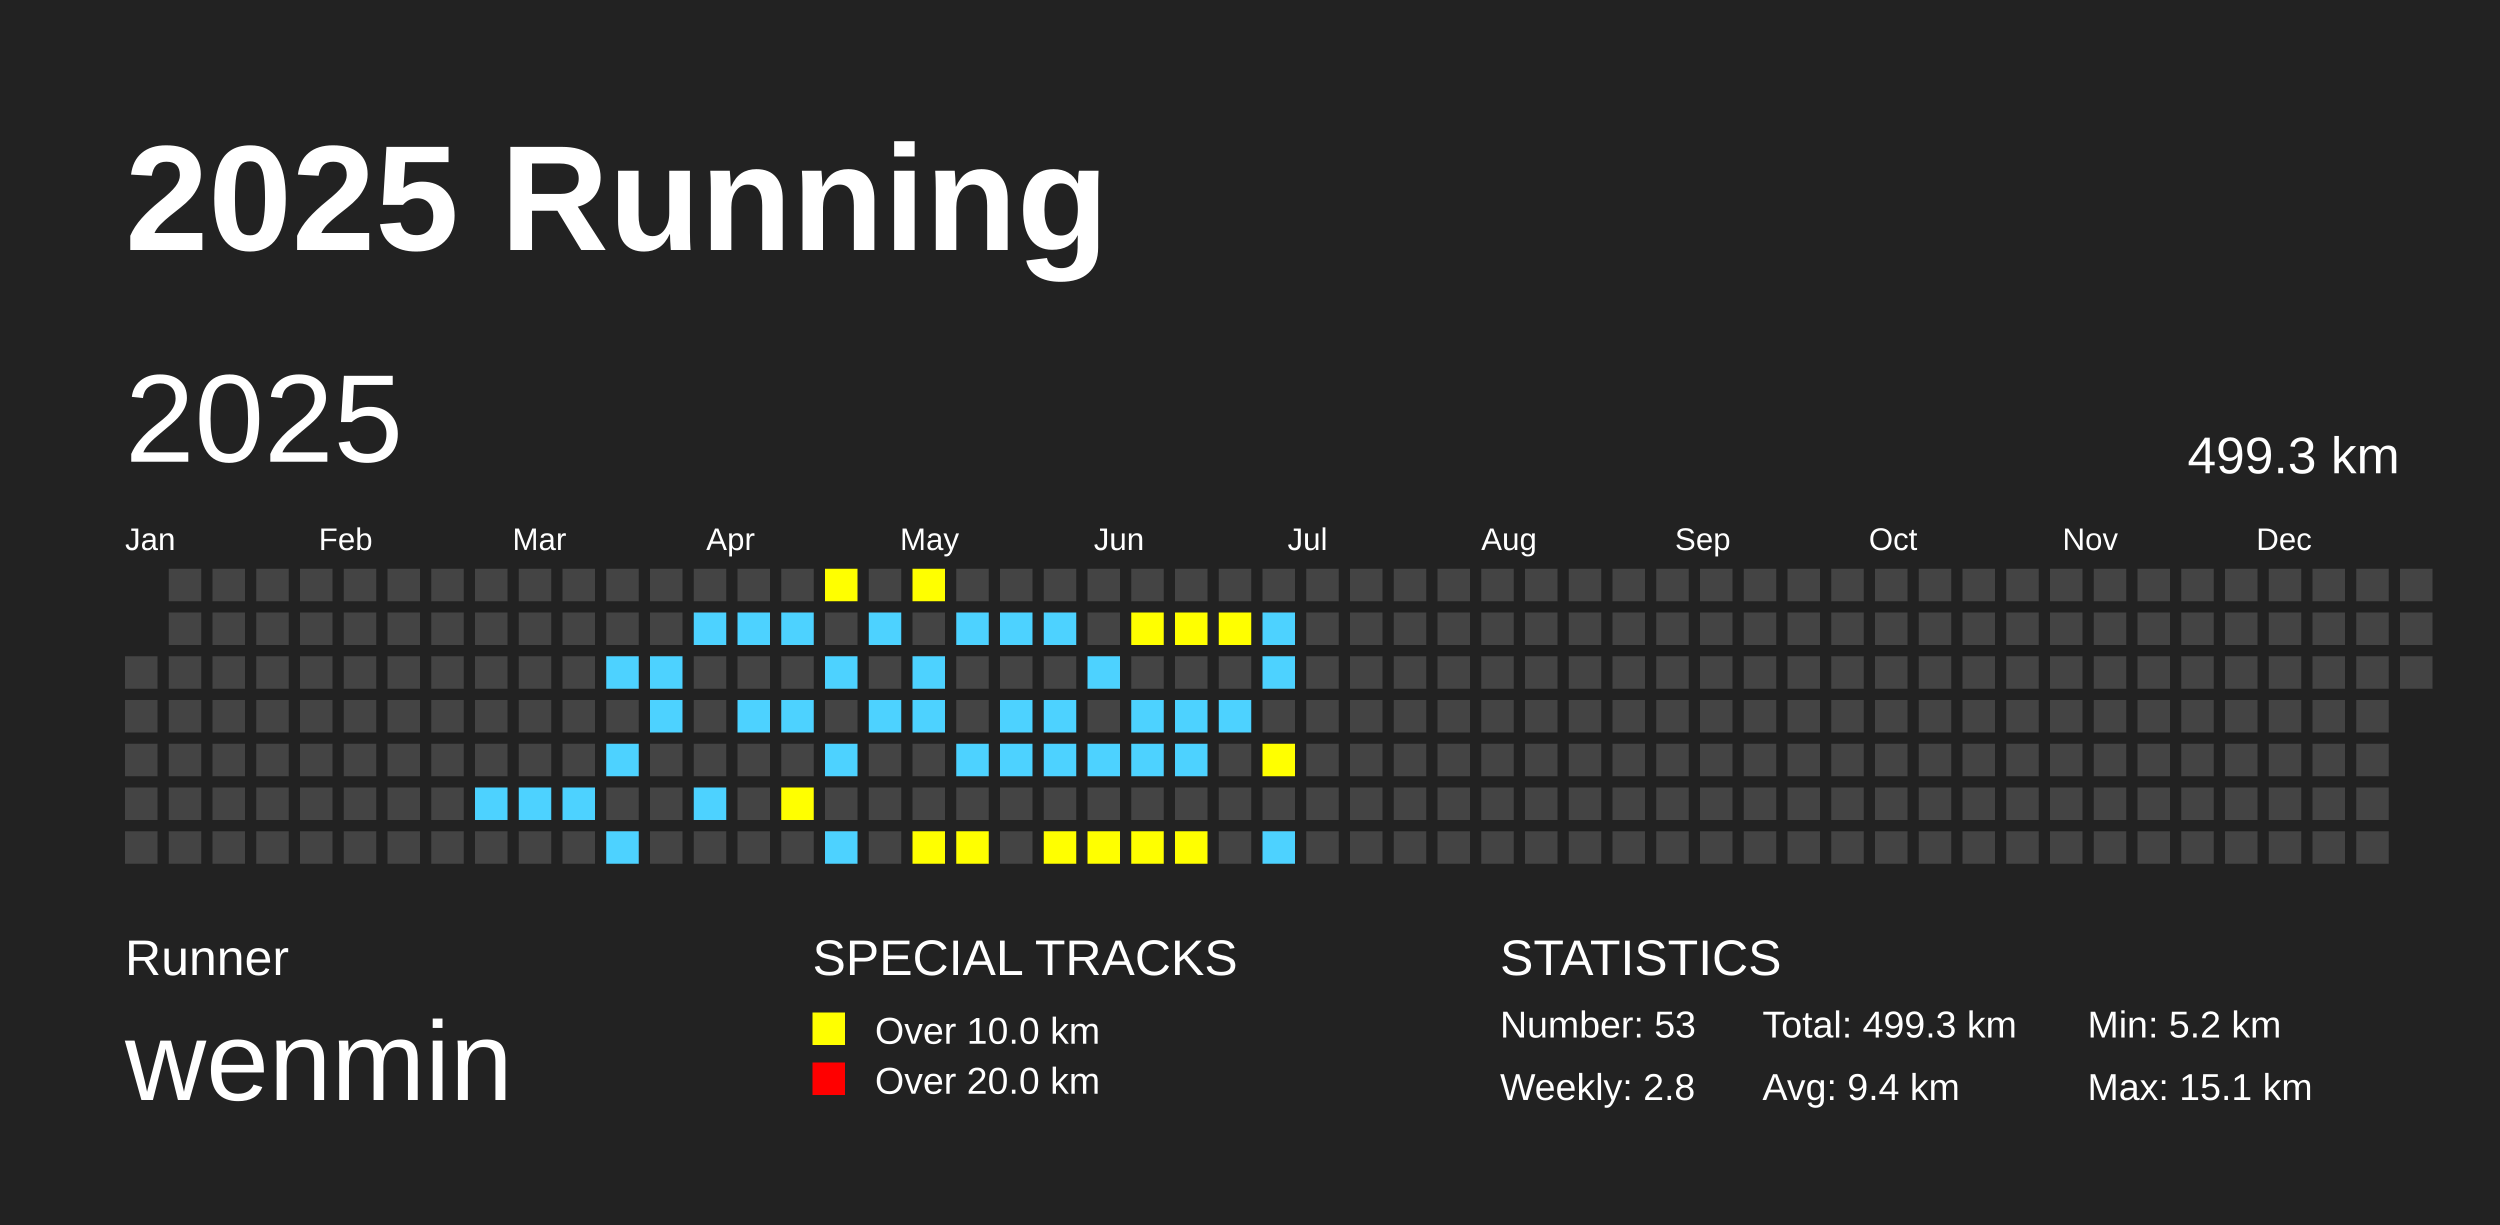
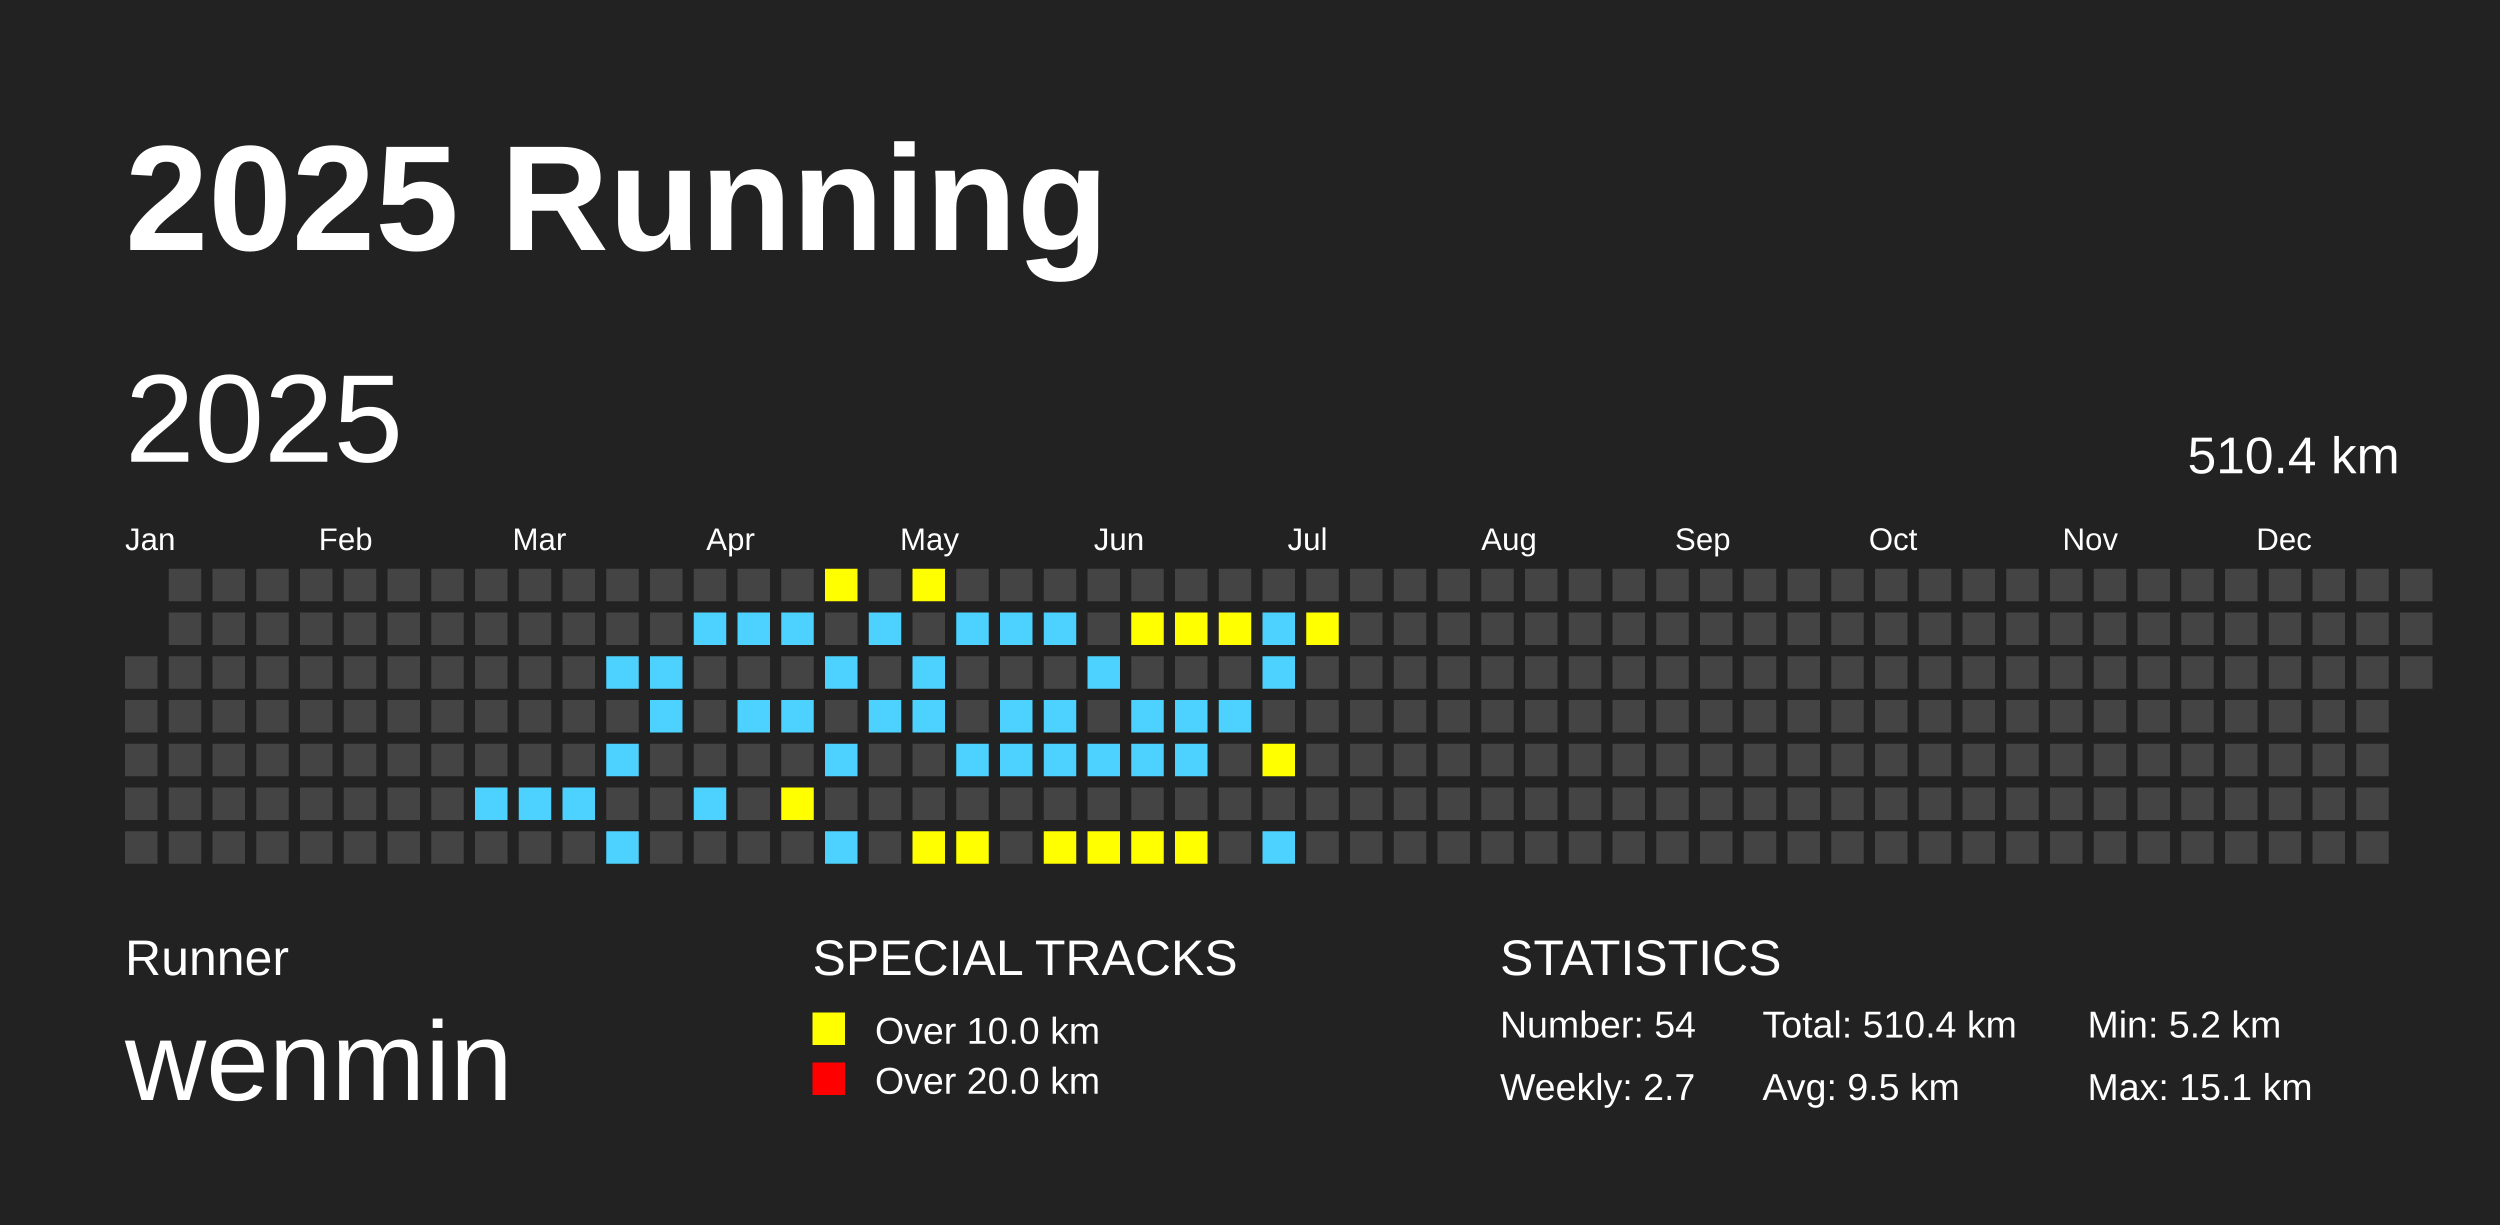
<svg xmlns="http://www.w3.org/2000/svg" baseProfile="full" height="98mm" version="1.1" viewBox="0,0,200,98" width="200mm">
  <defs />
  <rect fill="#222222" height="98" width="200" x="0" y="0" />
  <text fill="#FFFFFF" style="font-size:12px; font-family:Arial; font-weight:bold;" x="10" y="20">2025 Running</text>
  <text fill="#FFFFFF" style="font-size:4px; font-family:Arial" x="10" y="78">Runner</text>
  <text fill="#FFFFFF" style="font-size:9px; font-family:Arial" x="10" y="88">wenmin</text>
  <text fill="#FFFFFF" style="font-size:4px; font-family:Arial" x="65" y="78">SPECIAL TRACKS</text>
  <rect fill="yellow" height="2.6" width="2.6" x="65" y="81" />
  <text fill="#FFFFFF" style="font-size:3px; font-family:Arial" x="70" y="83.5">Over 10.0 km</text>
  <rect fill="red" height="2.6" width="2.6" x="65" y="85" />
  <text fill="#FFFFFF" style="font-size:3px; font-family:Arial" x="70" y="87.5">Over 20.0 km</text>
  <text fill="#FFFFFF" style="font-size:4px; font-family:Arial" x="120" y="78">STATISTICS</text>
-   <text fill="#FFFFFF" style="font-size:3px; font-family:Arial" x="120" y="83">Number: 53</text>
-   <text fill="#FFFFFF" style="font-size:3px; font-family:Arial" x="120" y="88">Weekly: 2.8</text>
-   <text fill="#FFFFFF" style="font-size:3px; font-family:Arial" x="141" y="83">Total: 499.3 km</text>
-   <text fill="#FFFFFF" style="font-size:3px; font-family:Arial" x="141" y="88">Avg: 9.4 km</text>
+   <text fill="#FFFFFF" style="font-size:3px; font-family:Arial" x="120" y="83">Number: 54</text>
+   <text fill="#FFFFFF" style="font-size:3px; font-family:Arial" x="120" y="88">Weekly: 2.7</text>
+   <text fill="#FFFFFF" style="font-size:3px; font-family:Arial" x="141" y="83">Total: 510.4 km</text>
+   <text fill="#FFFFFF" style="font-size:3px; font-family:Arial" x="141" y="88">Avg: 9.5 km</text>
  <text fill="#FFFFFF" style="font-size:3px; font-family:Arial" x="167" y="83">Min: 5.2 km</text>
  <text fill="#FFFFFF" style="font-size:3px; font-family:Arial" x="167" y="88">Max: 15.1 km</text>
  <text dominant-baseline="hanging" fill="#FFFFFF" style="font-size:10.0px; font-family:Arial;" x="10" y="30">2025</text>
-   <text dominant-baseline="hanging" fill="#FFFFFF" style="font-size:4.125px; font-family:Arial;" x="175" y="35">499.3 km</text>
+   <text dominant-baseline="hanging" fill="#FFFFFF" style="font-size:4.125px; font-family:Arial;" x="175" y="35">510.4 km</text>
  <text fill="#FFFFFF" style="font-size:2.5px; font-family:Arial" x="10.0" y="44">Jan</text>
  <text fill="#FFFFFF" style="font-size:2.5px; font-family:Arial" x="25.5" y="44">Feb</text>
  <text fill="#FFFFFF" style="font-size:2.5px; font-family:Arial" x="41.0" y="44">Mar</text>
  <text fill="#FFFFFF" style="font-size:2.5px; font-family:Arial" x="56.5" y="44">Apr</text>
  <text fill="#FFFFFF" style="font-size:2.5px; font-family:Arial" x="72.0" y="44">May</text>
  <text fill="#FFFFFF" style="font-size:2.5px; font-family:Arial" x="87.5" y="44">Jun</text>
  <text fill="#FFFFFF" style="font-size:2.5px; font-family:Arial" x="103.0" y="44">Jul</text>
  <text fill="#FFFFFF" style="font-size:2.5px; font-family:Arial" x="118.5" y="44">Aug</text>
  <text fill="#FFFFFF" style="font-size:2.5px; font-family:Arial" x="134.0" y="44">Sep</text>
  <text fill="#FFFFFF" style="font-size:2.5px; font-family:Arial" x="149.5" y="44">Oct</text>
  <text fill="#FFFFFF" style="font-size:2.5px; font-family:Arial" x="165.0" y="44">Nov</text>
  <text fill="#FFFFFF" style="font-size:2.5px; font-family:Arial" x="180.5" y="44">Dec</text>
  <rect fill="#444444" height="2.6" width="2.6" x="10.0" y="52.5" />
  <rect fill="#444444" height="2.6" width="2.6" x="10.0" y="56.0" />
  <rect fill="#444444" height="2.6" width="2.6" x="10.0" y="59.5" />
  <rect fill="#444444" height="2.6" width="2.6" x="10.0" y="63.0" />
  <rect fill="#444444" height="2.6" width="2.6" x="10.0" y="66.5" />
  <rect fill="#444444" height="2.6" width="2.6" x="13.5" y="45.5" />
  <rect fill="#444444" height="2.6" width="2.6" x="13.5" y="49.0" />
  <rect fill="#444444" height="2.6" width="2.6" x="13.5" y="52.5" />
  <rect fill="#444444" height="2.6" width="2.6" x="13.5" y="56.0" />
  <rect fill="#444444" height="2.6" width="2.6" x="13.5" y="59.5" />
  <rect fill="#444444" height="2.6" width="2.6" x="13.5" y="63.0" />
  <rect fill="#444444" height="2.6" width="2.6" x="13.5" y="66.5" />
  <rect fill="#444444" height="2.6" width="2.6" x="17.0" y="45.5" />
  <rect fill="#444444" height="2.6" width="2.6" x="17.0" y="49.0" />
  <rect fill="#444444" height="2.6" width="2.6" x="17.0" y="52.5" />
  <rect fill="#444444" height="2.6" width="2.6" x="17.0" y="56.0" />
  <rect fill="#444444" height="2.6" width="2.6" x="17.0" y="59.5" />
  <rect fill="#444444" height="2.6" width="2.6" x="17.0" y="63.0" />
  <rect fill="#444444" height="2.6" width="2.6" x="17.0" y="66.5" />
  <rect fill="#444444" height="2.6" width="2.6" x="20.5" y="45.5" />
  <rect fill="#444444" height="2.6" width="2.6" x="20.5" y="49.0" />
  <rect fill="#444444" height="2.6" width="2.6" x="20.5" y="52.5" />
  <rect fill="#444444" height="2.6" width="2.6" x="20.5" y="56.0" />
  <rect fill="#444444" height="2.6" width="2.6" x="20.5" y="59.5" />
  <rect fill="#444444" height="2.6" width="2.6" x="20.5" y="63.0" />
  <rect fill="#444444" height="2.6" width="2.6" x="20.5" y="66.5" />
  <rect fill="#444444" height="2.6" width="2.6" x="24.0" y="45.5" />
  <rect fill="#444444" height="2.6" width="2.6" x="24.0" y="49.0" />
  <rect fill="#444444" height="2.6" width="2.6" x="24.0" y="52.5" />
  <rect fill="#444444" height="2.6" width="2.6" x="24.0" y="56.0" />
  <rect fill="#444444" height="2.6" width="2.6" x="24.0" y="59.5" />
  <rect fill="#444444" height="2.6" width="2.6" x="24.0" y="63.0" />
  <rect fill="#444444" height="2.6" width="2.6" x="24.0" y="66.5" />
  <rect fill="#444444" height="2.6" width="2.6" x="27.5" y="45.5" />
  <rect fill="#444444" height="2.6" width="2.6" x="27.5" y="49.0" />
  <rect fill="#444444" height="2.6" width="2.6" x="27.5" y="52.5" />
  <rect fill="#444444" height="2.6" width="2.6" x="27.5" y="56.0" />
  <rect fill="#444444" height="2.6" width="2.6" x="27.5" y="59.5" />
  <rect fill="#444444" height="2.6" width="2.6" x="27.5" y="63.0" />
  <rect fill="#444444" height="2.6" width="2.6" x="27.5" y="66.5" />
  <rect fill="#444444" height="2.6" width="2.6" x="31.0" y="45.5" />
  <rect fill="#444444" height="2.6" width="2.6" x="31.0" y="49.0" />
  <rect fill="#444444" height="2.6" width="2.6" x="31.0" y="52.5" />
  <rect fill="#444444" height="2.6" width="2.6" x="31.0" y="56.0" />
  <rect fill="#444444" height="2.6" width="2.6" x="31.0" y="59.5" />
  <rect fill="#444444" height="2.6" width="2.6" x="31.0" y="63.0" />
  <rect fill="#444444" height="2.6" width="2.6" x="31.0" y="66.5" />
  <rect fill="#444444" height="2.6" width="2.6" x="34.5" y="45.5" />
  <rect fill="#444444" height="2.6" width="2.6" x="34.5" y="49.0" />
  <rect fill="#444444" height="2.6" width="2.6" x="34.5" y="52.5" />
  <rect fill="#444444" height="2.6" width="2.6" x="34.5" y="56.0" />
  <rect fill="#444444" height="2.6" width="2.6" x="34.5" y="59.5" />
  <rect fill="#444444" height="2.6" width="2.6" x="34.5" y="63.0" />
  <rect fill="#444444" height="2.6" width="2.6" x="34.5" y="66.5" />
  <rect fill="#444444" height="2.6" width="2.6" x="38.0" y="45.5" />
  <rect fill="#444444" height="2.6" width="2.6" x="38.0" y="49.0" />
  <rect fill="#444444" height="2.6" width="2.6" x="38.0" y="52.5" />
  <rect fill="#444444" height="2.6" width="2.6" x="38.0" y="56.0" />
  <rect fill="#444444" height="2.6" width="2.6" x="38.0" y="59.5" />
  <rect fill="#4DD2FF" height="2.6" width="2.6" x="38.0" y="63.0" />
  <rect fill="#444444" height="2.6" width="2.6" x="38.0" y="66.5" />
  <rect fill="#444444" height="2.6" width="2.6" x="41.5" y="45.5" />
  <rect fill="#444444" height="2.6" width="2.6" x="41.5" y="49.0" />
  <rect fill="#444444" height="2.6" width="2.6" x="41.5" y="52.5" />
  <rect fill="#444444" height="2.6" width="2.6" x="41.5" y="56.0" />
  <rect fill="#444444" height="2.6" width="2.6" x="41.5" y="59.5" />
  <rect fill="#4DD2FF" height="2.6" width="2.6" x="41.5" y="63.0" />
  <rect fill="#444444" height="2.6" width="2.6" x="41.5" y="66.5" />
  <rect fill="#444444" height="2.6" width="2.6" x="45.0" y="45.5" />
  <rect fill="#444444" height="2.6" width="2.6" x="45.0" y="49.0" />
  <rect fill="#444444" height="2.6" width="2.6" x="45.0" y="52.5" />
  <rect fill="#444444" height="2.6" width="2.6" x="45.0" y="56.0" />
  <rect fill="#444444" height="2.6" width="2.6" x="45.0" y="59.5" />
  <rect fill="#4DD2FF" height="2.6" width="2.6" x="45.0" y="63.0" />
  <rect fill="#444444" height="2.6" width="2.6" x="45.0" y="66.5" />
  <rect fill="#444444" height="2.6" width="2.6" x="48.5" y="45.5" />
  <rect fill="#444444" height="2.6" width="2.6" x="48.5" y="49.0" />
  <rect fill="#4DD2FF" height="2.6" width="2.6" x="48.5" y="52.5" />
  <rect fill="#444444" height="2.6" width="2.6" x="48.5" y="56.0" />
  <rect fill="#4DD2FF" height="2.6" width="2.6" x="48.5" y="59.5" />
  <rect fill="#444444" height="2.6" width="2.6" x="48.5" y="63.0" />
  <rect fill="#4DD2FF" height="2.6" width="2.6" x="48.5" y="66.5" />
  <rect fill="#444444" height="2.6" width="2.6" x="52.0" y="45.5" />
  <rect fill="#444444" height="2.6" width="2.6" x="52.0" y="49.0" />
  <rect fill="#4DD2FF" height="2.6" width="2.6" x="52.0" y="52.5" />
  <rect fill="#4DD2FF" height="2.6" width="2.6" x="52.0" y="56.0" />
  <rect fill="#444444" height="2.6" width="2.6" x="52.0" y="59.5" />
  <rect fill="#444444" height="2.6" width="2.6" x="52.0" y="63.0" />
  <rect fill="#444444" height="2.6" width="2.6" x="52.0" y="66.5" />
  <rect fill="#444444" height="2.6" width="2.6" x="55.5" y="45.5" />
  <rect fill="#4DD2FF" height="2.6" width="2.6" x="55.5" y="49.0" />
  <rect fill="#444444" height="2.6" width="2.6" x="55.5" y="52.5" />
  <rect fill="#444444" height="2.6" width="2.6" x="55.5" y="56.0" />
  <rect fill="#444444" height="2.6" width="2.6" x="55.5" y="59.5" />
  <rect fill="#4DD2FF" height="2.6" width="2.6" x="55.5" y="63.0" />
  <rect fill="#444444" height="2.6" width="2.6" x="55.5" y="66.5" />
  <rect fill="#444444" height="2.6" width="2.6" x="59.0" y="45.5" />
  <rect fill="#4DD2FF" height="2.6" width="2.6" x="59.0" y="49.0" />
  <rect fill="#444444" height="2.6" width="2.6" x="59.0" y="52.5" />
  <rect fill="#4DD2FF" height="2.6" width="2.6" x="59.0" y="56.0" />
  <rect fill="#444444" height="2.6" width="2.6" x="59.0" y="59.5" />
  <rect fill="#444444" height="2.6" width="2.6" x="59.0" y="63.0" />
  <rect fill="#444444" height="2.6" width="2.6" x="59.0" y="66.5" />
  <rect fill="#444444" height="2.6" width="2.6" x="62.5" y="45.5" />
  <rect fill="#4DD2FF" height="2.6" width="2.6" x="62.5" y="49.0" />
  <rect fill="#444444" height="2.6" width="2.6" x="62.5" y="52.5" />
  <rect fill="#4DD2FF" height="2.6" width="2.6" x="62.5" y="56.0" />
  <rect fill="#444444" height="2.6" width="2.6" x="62.5" y="59.5" />
  <rect fill="yellow" height="2.6" width="2.6" x="62.5" y="63.0" />
  <rect fill="#444444" height="2.6" width="2.6" x="62.5" y="66.5" />
  <rect fill="yellow" height="2.6" width="2.6" x="66.0" y="45.5" />
  <rect fill="#444444" height="2.6" width="2.6" x="66.0" y="49.0" />
  <rect fill="#4DD2FF" height="2.6" width="2.6" x="66.0" y="52.5" />
  <rect fill="#444444" height="2.6" width="2.6" x="66.0" y="56.0" />
  <rect fill="#4DD2FF" height="2.6" width="2.6" x="66.0" y="59.5" />
  <rect fill="#444444" height="2.6" width="2.6" x="66.0" y="63.0" />
  <rect fill="#4DD2FF" height="2.6" width="2.6" x="66.0" y="66.5" />
  <rect fill="#444444" height="2.6" width="2.6" x="69.5" y="45.5" />
  <rect fill="#4DD2FF" height="2.6" width="2.6" x="69.5" y="49.0" />
  <rect fill="#444444" height="2.6" width="2.6" x="69.5" y="52.5" />
  <rect fill="#4DD2FF" height="2.6" width="2.6" x="69.5" y="56.0" />
  <rect fill="#444444" height="2.6" width="2.6" x="69.5" y="59.5" />
  <rect fill="#444444" height="2.6" width="2.6" x="69.5" y="63.0" />
  <rect fill="#444444" height="2.6" width="2.6" x="69.5" y="66.5" />
  <rect fill="yellow" height="2.6" width="2.6" x="73.0" y="45.5" />
  <rect fill="#444444" height="2.6" width="2.6" x="73.0" y="49.0" />
  <rect fill="#4DD2FF" height="2.6" width="2.6" x="73.0" y="52.5" />
  <rect fill="#4DD2FF" height="2.6" width="2.6" x="73.0" y="56.0" />
  <rect fill="#444444" height="2.6" width="2.6" x="73.0" y="59.5" />
  <rect fill="#444444" height="2.6" width="2.6" x="73.0" y="63.0" />
  <rect fill="yellow" height="2.6" width="2.6" x="73.0" y="66.5" />
  <rect fill="#444444" height="2.6" width="2.6" x="76.5" y="45.5" />
  <rect fill="#4DD2FF" height="2.6" width="2.6" x="76.5" y="49.0" />
  <rect fill="#444444" height="2.6" width="2.6" x="76.5" y="52.5" />
  <rect fill="#444444" height="2.6" width="2.6" x="76.5" y="56.0" />
  <rect fill="#4DD2FF" height="2.6" width="2.6" x="76.5" y="59.5" />
  <rect fill="#444444" height="2.6" width="2.6" x="76.5" y="63.0" />
  <rect fill="yellow" height="2.6" width="2.6" x="76.5" y="66.5" />
  <rect fill="#444444" height="2.6" width="2.6" x="80.0" y="45.5" />
  <rect fill="#4DD2FF" height="2.6" width="2.6" x="80.0" y="49.0" />
  <rect fill="#444444" height="2.6" width="2.6" x="80.0" y="52.5" />
  <rect fill="#4DD2FF" height="2.6" width="2.6" x="80.0" y="56.0" />
  <rect fill="#4DD2FF" height="2.6" width="2.6" x="80.0" y="59.5" />
  <rect fill="#444444" height="2.6" width="2.6" x="80.0" y="63.0" />
  <rect fill="#444444" height="2.6" width="2.6" x="80.0" y="66.5" />
  <rect fill="#444444" height="2.6" width="2.6" x="83.5" y="45.5" />
  <rect fill="#4DD2FF" height="2.6" width="2.6" x="83.5" y="49.0" />
  <rect fill="#444444" height="2.6" width="2.6" x="83.5" y="52.5" />
  <rect fill="#4DD2FF" height="2.6" width="2.6" x="83.5" y="56.0" />
  <rect fill="#4DD2FF" height="2.6" width="2.6" x="83.5" y="59.5" />
  <rect fill="#444444" height="2.6" width="2.6" x="83.5" y="63.0" />
  <rect fill="yellow" height="2.6" width="2.6" x="83.5" y="66.5" />
  <rect fill="#444444" height="2.6" width="2.6" x="87.0" y="45.5" />
  <rect fill="#444444" height="2.6" width="2.6" x="87.0" y="49.0" />
  <rect fill="#4DD2FF" height="2.6" width="2.6" x="87.0" y="52.5" />
  <rect fill="#444444" height="2.6" width="2.6" x="87.0" y="56.0" />
  <rect fill="#4DD2FF" height="2.6" width="2.6" x="87.0" y="59.5" />
  <rect fill="#444444" height="2.6" width="2.6" x="87.0" y="63.0" />
  <rect fill="yellow" height="2.6" width="2.6" x="87.0" y="66.5" />
  <rect fill="#444444" height="2.6" width="2.6" x="90.5" y="45.5" />
  <rect fill="yellow" height="2.6" width="2.6" x="90.5" y="49.0" />
  <rect fill="#444444" height="2.6" width="2.6" x="90.5" y="52.5" />
  <rect fill="#4DD2FF" height="2.6" width="2.6" x="90.5" y="56.0" />
  <rect fill="#4DD2FF" height="2.6" width="2.6" x="90.5" y="59.5" />
  <rect fill="#444444" height="2.6" width="2.6" x="90.5" y="63.0" />
  <rect fill="yellow" height="2.6" width="2.6" x="90.5" y="66.5" />
  <rect fill="#444444" height="2.6" width="2.6" x="94.0" y="45.5" />
  <rect fill="yellow" height="2.6" width="2.6" x="94.0" y="49.0" />
  <rect fill="#444444" height="2.6" width="2.6" x="94.0" y="52.5" />
  <rect fill="#4DD2FF" height="2.6" width="2.6" x="94.0" y="56.0" />
  <rect fill="#4DD2FF" height="2.6" width="2.6" x="94.0" y="59.5" />
  <rect fill="#444444" height="2.6" width="2.6" x="94.0" y="63.0" />
  <rect fill="yellow" height="2.6" width="2.6" x="94.0" y="66.5" />
  <rect fill="#444444" height="2.6" width="2.6" x="97.5" y="45.5" />
  <rect fill="yellow" height="2.6" width="2.6" x="97.5" y="49.0" />
  <rect fill="#444444" height="2.6" width="2.6" x="97.5" y="52.5" />
  <rect fill="#4DD2FF" height="2.6" width="2.6" x="97.5" y="56.0" />
  <rect fill="#444444" height="2.6" width="2.6" x="97.5" y="59.5" />
  <rect fill="#444444" height="2.6" width="2.6" x="97.5" y="63.0" />
  <rect fill="#444444" height="2.6" width="2.6" x="97.5" y="66.5" />
  <rect fill="#444444" height="2.6" width="2.6" x="101.0" y="45.5" />
  <rect fill="#4DD2FF" height="2.6" width="2.6" x="101.0" y="49.0" />
  <rect fill="#4DD2FF" height="2.6" width="2.6" x="101.0" y="52.5" />
  <rect fill="#444444" height="2.6" width="2.6" x="101.0" y="56.0" />
  <rect fill="yellow" height="2.6" width="2.6" x="101.0" y="59.5" />
  <rect fill="#444444" height="2.6" width="2.6" x="101.0" y="63.0" />
  <rect fill="#4DD2FF" height="2.6" width="2.6" x="101.0" y="66.5" />
  <rect fill="#444444" height="2.6" width="2.6" x="104.5" y="45.5" />
-   <rect fill="#444444" height="2.6" width="2.6" x="104.5" y="49.0" />
+   <rect fill="yellow" height="2.6" width="2.6" x="104.5" y="49.0" />
  <rect fill="#444444" height="2.6" width="2.6" x="104.5" y="52.5" />
  <rect fill="#444444" height="2.6" width="2.6" x="104.5" y="56.0" />
  <rect fill="#444444" height="2.6" width="2.6" x="104.5" y="59.5" />
  <rect fill="#444444" height="2.6" width="2.6" x="104.5" y="63.0" />
  <rect fill="#444444" height="2.6" width="2.6" x="104.5" y="66.5" />
  <rect fill="#444444" height="2.6" width="2.6" x="108.0" y="45.5" />
  <rect fill="#444444" height="2.6" width="2.6" x="108.0" y="49.0" />
  <rect fill="#444444" height="2.6" width="2.6" x="108.0" y="52.5" />
  <rect fill="#444444" height="2.6" width="2.6" x="108.0" y="56.0" />
  <rect fill="#444444" height="2.6" width="2.6" x="108.0" y="59.5" />
  <rect fill="#444444" height="2.6" width="2.6" x="108.0" y="63.0" />
  <rect fill="#444444" height="2.6" width="2.6" x="108.0" y="66.5" />
  <rect fill="#444444" height="2.6" width="2.6" x="111.5" y="45.5" />
  <rect fill="#444444" height="2.6" width="2.6" x="111.5" y="49.0" />
  <rect fill="#444444" height="2.6" width="2.6" x="111.5" y="52.5" />
  <rect fill="#444444" height="2.6" width="2.6" x="111.5" y="56.0" />
  <rect fill="#444444" height="2.6" width="2.6" x="111.5" y="59.5" />
  <rect fill="#444444" height="2.6" width="2.6" x="111.5" y="63.0" />
  <rect fill="#444444" height="2.6" width="2.6" x="111.5" y="66.5" />
  <rect fill="#444444" height="2.6" width="2.6" x="115.0" y="45.5" />
  <rect fill="#444444" height="2.6" width="2.6" x="115.0" y="49.0" />
  <rect fill="#444444" height="2.6" width="2.6" x="115.0" y="52.5" />
  <rect fill="#444444" height="2.6" width="2.6" x="115.0" y="56.0" />
  <rect fill="#444444" height="2.6" width="2.6" x="115.0" y="59.5" />
  <rect fill="#444444" height="2.6" width="2.6" x="115.0" y="63.0" />
  <rect fill="#444444" height="2.6" width="2.6" x="115.0" y="66.5" />
  <rect fill="#444444" height="2.6" width="2.6" x="118.5" y="45.5" />
  <rect fill="#444444" height="2.6" width="2.6" x="118.5" y="49.0" />
  <rect fill="#444444" height="2.6" width="2.6" x="118.5" y="52.5" />
  <rect fill="#444444" height="2.6" width="2.6" x="118.5" y="56.0" />
  <rect fill="#444444" height="2.6" width="2.6" x="118.5" y="59.5" />
  <rect fill="#444444" height="2.6" width="2.6" x="118.5" y="63.0" />
  <rect fill="#444444" height="2.6" width="2.6" x="118.5" y="66.5" />
  <rect fill="#444444" height="2.6" width="2.6" x="122.0" y="45.5" />
  <rect fill="#444444" height="2.6" width="2.6" x="122.0" y="49.0" />
  <rect fill="#444444" height="2.6" width="2.6" x="122.0" y="52.5" />
  <rect fill="#444444" height="2.6" width="2.6" x="122.0" y="56.0" />
  <rect fill="#444444" height="2.6" width="2.6" x="122.0" y="59.5" />
  <rect fill="#444444" height="2.6" width="2.6" x="122.0" y="63.0" />
  <rect fill="#444444" height="2.6" width="2.6" x="122.0" y="66.5" />
  <rect fill="#444444" height="2.6" width="2.6" x="125.5" y="45.5" />
  <rect fill="#444444" height="2.6" width="2.6" x="125.5" y="49.0" />
  <rect fill="#444444" height="2.6" width="2.6" x="125.5" y="52.5" />
  <rect fill="#444444" height="2.6" width="2.6" x="125.5" y="56.0" />
  <rect fill="#444444" height="2.6" width="2.6" x="125.5" y="59.5" />
  <rect fill="#444444" height="2.6" width="2.6" x="125.5" y="63.0" />
  <rect fill="#444444" height="2.6" width="2.6" x="125.5" y="66.5" />
  <rect fill="#444444" height="2.6" width="2.6" x="129.0" y="45.5" />
  <rect fill="#444444" height="2.6" width="2.6" x="129.0" y="49.0" />
  <rect fill="#444444" height="2.6" width="2.6" x="129.0" y="52.5" />
  <rect fill="#444444" height="2.6" width="2.6" x="129.0" y="56.0" />
  <rect fill="#444444" height="2.6" width="2.6" x="129.0" y="59.5" />
  <rect fill="#444444" height="2.6" width="2.6" x="129.0" y="63.0" />
  <rect fill="#444444" height="2.6" width="2.6" x="129.0" y="66.5" />
  <rect fill="#444444" height="2.6" width="2.6" x="132.5" y="45.5" />
  <rect fill="#444444" height="2.6" width="2.6" x="132.5" y="49.0" />
  <rect fill="#444444" height="2.6" width="2.6" x="132.5" y="52.5" />
  <rect fill="#444444" height="2.6" width="2.6" x="132.5" y="56.0" />
  <rect fill="#444444" height="2.6" width="2.6" x="132.5" y="59.5" />
  <rect fill="#444444" height="2.6" width="2.6" x="132.5" y="63.0" />
  <rect fill="#444444" height="2.6" width="2.6" x="132.5" y="66.5" />
  <rect fill="#444444" height="2.6" width="2.6" x="136.0" y="45.5" />
  <rect fill="#444444" height="2.6" width="2.6" x="136.0" y="49.0" />
  <rect fill="#444444" height="2.6" width="2.6" x="136.0" y="52.5" />
  <rect fill="#444444" height="2.6" width="2.6" x="136.0" y="56.0" />
  <rect fill="#444444" height="2.6" width="2.6" x="136.0" y="59.5" />
  <rect fill="#444444" height="2.6" width="2.6" x="136.0" y="63.0" />
  <rect fill="#444444" height="2.6" width="2.6" x="136.0" y="66.5" />
  <rect fill="#444444" height="2.6" width="2.6" x="139.5" y="45.5" />
  <rect fill="#444444" height="2.6" width="2.6" x="139.5" y="49.0" />
  <rect fill="#444444" height="2.6" width="2.6" x="139.5" y="52.5" />
  <rect fill="#444444" height="2.6" width="2.6" x="139.5" y="56.0" />
  <rect fill="#444444" height="2.6" width="2.6" x="139.5" y="59.5" />
  <rect fill="#444444" height="2.6" width="2.6" x="139.5" y="63.0" />
  <rect fill="#444444" height="2.6" width="2.6" x="139.5" y="66.5" />
  <rect fill="#444444" height="2.6" width="2.6" x="143.0" y="45.5" />
  <rect fill="#444444" height="2.6" width="2.6" x="143.0" y="49.0" />
  <rect fill="#444444" height="2.6" width="2.6" x="143.0" y="52.5" />
  <rect fill="#444444" height="2.6" width="2.6" x="143.0" y="56.0" />
  <rect fill="#444444" height="2.6" width="2.6" x="143.0" y="59.5" />
  <rect fill="#444444" height="2.6" width="2.6" x="143.0" y="63.0" />
  <rect fill="#444444" height="2.6" width="2.6" x="143.0" y="66.5" />
  <rect fill="#444444" height="2.6" width="2.6" x="146.5" y="45.5" />
  <rect fill="#444444" height="2.6" width="2.6" x="146.5" y="49.0" />
  <rect fill="#444444" height="2.6" width="2.6" x="146.5" y="52.5" />
  <rect fill="#444444" height="2.6" width="2.6" x="146.5" y="56.0" />
  <rect fill="#444444" height="2.6" width="2.6" x="146.5" y="59.5" />
  <rect fill="#444444" height="2.6" width="2.6" x="146.5" y="63.0" />
  <rect fill="#444444" height="2.6" width="2.6" x="146.5" y="66.5" />
  <rect fill="#444444" height="2.6" width="2.6" x="150.0" y="45.5" />
  <rect fill="#444444" height="2.6" width="2.6" x="150.0" y="49.0" />
  <rect fill="#444444" height="2.6" width="2.6" x="150.0" y="52.5" />
  <rect fill="#444444" height="2.6" width="2.6" x="150.0" y="56.0" />
  <rect fill="#444444" height="2.6" width="2.6" x="150.0" y="59.5" />
  <rect fill="#444444" height="2.6" width="2.6" x="150.0" y="63.0" />
  <rect fill="#444444" height="2.6" width="2.6" x="150.0" y="66.5" />
  <rect fill="#444444" height="2.6" width="2.6" x="153.5" y="45.5" />
  <rect fill="#444444" height="2.6" width="2.6" x="153.5" y="49.0" />
  <rect fill="#444444" height="2.6" width="2.6" x="153.5" y="52.5" />
  <rect fill="#444444" height="2.6" width="2.6" x="153.5" y="56.0" />
  <rect fill="#444444" height="2.6" width="2.6" x="153.5" y="59.5" />
  <rect fill="#444444" height="2.6" width="2.6" x="153.5" y="63.0" />
  <rect fill="#444444" height="2.6" width="2.6" x="153.5" y="66.5" />
  <rect fill="#444444" height="2.6" width="2.6" x="157.0" y="45.5" />
  <rect fill="#444444" height="2.6" width="2.6" x="157.0" y="49.0" />
  <rect fill="#444444" height="2.6" width="2.6" x="157.0" y="52.5" />
  <rect fill="#444444" height="2.6" width="2.6" x="157.0" y="56.0" />
  <rect fill="#444444" height="2.6" width="2.6" x="157.0" y="59.5" />
  <rect fill="#444444" height="2.6" width="2.6" x="157.0" y="63.0" />
  <rect fill="#444444" height="2.6" width="2.6" x="157.0" y="66.5" />
  <rect fill="#444444" height="2.6" width="2.6" x="160.5" y="45.5" />
  <rect fill="#444444" height="2.6" width="2.6" x="160.5" y="49.0" />
  <rect fill="#444444" height="2.6" width="2.6" x="160.5" y="52.5" />
  <rect fill="#444444" height="2.6" width="2.6" x="160.5" y="56.0" />
  <rect fill="#444444" height="2.6" width="2.6" x="160.5" y="59.5" />
  <rect fill="#444444" height="2.6" width="2.6" x="160.5" y="63.0" />
  <rect fill="#444444" height="2.6" width="2.6" x="160.5" y="66.5" />
  <rect fill="#444444" height="2.6" width="2.6" x="164.0" y="45.5" />
  <rect fill="#444444" height="2.6" width="2.6" x="164.0" y="49.0" />
  <rect fill="#444444" height="2.6" width="2.6" x="164.0" y="52.5" />
  <rect fill="#444444" height="2.6" width="2.6" x="164.0" y="56.0" />
  <rect fill="#444444" height="2.6" width="2.6" x="164.0" y="59.5" />
  <rect fill="#444444" height="2.6" width="2.6" x="164.0" y="63.0" />
  <rect fill="#444444" height="2.6" width="2.6" x="164.0" y="66.5" />
  <rect fill="#444444" height="2.6" width="2.6" x="167.5" y="45.5" />
  <rect fill="#444444" height="2.6" width="2.6" x="167.5" y="49.0" />
  <rect fill="#444444" height="2.6" width="2.6" x="167.5" y="52.5" />
  <rect fill="#444444" height="2.6" width="2.6" x="167.5" y="56.0" />
  <rect fill="#444444" height="2.6" width="2.6" x="167.5" y="59.5" />
  <rect fill="#444444" height="2.6" width="2.6" x="167.5" y="63.0" />
  <rect fill="#444444" height="2.6" width="2.6" x="167.5" y="66.5" />
  <rect fill="#444444" height="2.6" width="2.6" x="171.0" y="45.5" />
  <rect fill="#444444" height="2.6" width="2.6" x="171.0" y="49.0" />
  <rect fill="#444444" height="2.6" width="2.6" x="171.0" y="52.5" />
  <rect fill="#444444" height="2.6" width="2.6" x="171.0" y="56.0" />
  <rect fill="#444444" height="2.6" width="2.6" x="171.0" y="59.5" />
  <rect fill="#444444" height="2.6" width="2.6" x="171.0" y="63.0" />
  <rect fill="#444444" height="2.6" width="2.6" x="171.0" y="66.5" />
  <rect fill="#444444" height="2.6" width="2.6" x="174.5" y="45.5" />
  <rect fill="#444444" height="2.6" width="2.6" x="174.5" y="49.0" />
  <rect fill="#444444" height="2.6" width="2.6" x="174.5" y="52.5" />
  <rect fill="#444444" height="2.6" width="2.6" x="174.5" y="56.0" />
  <rect fill="#444444" height="2.6" width="2.6" x="174.5" y="59.5" />
  <rect fill="#444444" height="2.6" width="2.6" x="174.5" y="63.0" />
  <rect fill="#444444" height="2.6" width="2.6" x="174.5" y="66.5" />
  <rect fill="#444444" height="2.6" width="2.6" x="178.0" y="45.5" />
  <rect fill="#444444" height="2.6" width="2.6" x="178.0" y="49.0" />
  <rect fill="#444444" height="2.6" width="2.6" x="178.0" y="52.5" />
  <rect fill="#444444" height="2.6" width="2.6" x="178.0" y="56.0" />
  <rect fill="#444444" height="2.6" width="2.6" x="178.0" y="59.5" />
  <rect fill="#444444" height="2.6" width="2.6" x="178.0" y="63.0" />
  <rect fill="#444444" height="2.6" width="2.6" x="178.0" y="66.5" />
  <rect fill="#444444" height="2.6" width="2.6" x="181.5" y="45.5" />
  <rect fill="#444444" height="2.6" width="2.6" x="181.5" y="49.0" />
  <rect fill="#444444" height="2.6" width="2.6" x="181.5" y="52.5" />
  <rect fill="#444444" height="2.6" width="2.6" x="181.5" y="56.0" />
  <rect fill="#444444" height="2.6" width="2.6" x="181.5" y="59.5" />
  <rect fill="#444444" height="2.6" width="2.6" x="181.5" y="63.0" />
  <rect fill="#444444" height="2.6" width="2.6" x="181.5" y="66.5" />
  <rect fill="#444444" height="2.6" width="2.6" x="185.0" y="45.5" />
  <rect fill="#444444" height="2.6" width="2.6" x="185.0" y="49.0" />
  <rect fill="#444444" height="2.6" width="2.6" x="185.0" y="52.5" />
  <rect fill="#444444" height="2.6" width="2.6" x="185.0" y="56.0" />
  <rect fill="#444444" height="2.6" width="2.6" x="185.0" y="59.5" />
  <rect fill="#444444" height="2.6" width="2.6" x="185.0" y="63.0" />
  <rect fill="#444444" height="2.6" width="2.6" x="185.0" y="66.5" />
  <rect fill="#444444" height="2.6" width="2.6" x="188.5" y="45.5" />
  <rect fill="#444444" height="2.6" width="2.6" x="188.5" y="49.0" />
  <rect fill="#444444" height="2.6" width="2.6" x="188.5" y="52.5" />
  <rect fill="#444444" height="2.6" width="2.6" x="188.5" y="56.0" />
  <rect fill="#444444" height="2.6" width="2.6" x="188.5" y="59.5" />
  <rect fill="#444444" height="2.6" width="2.6" x="188.5" y="63.0" />
  <rect fill="#444444" height="2.6" width="2.6" x="188.5" y="66.5" />
  <rect fill="#444444" height="2.6" width="2.6" x="192.0" y="45.5" />
  <rect fill="#444444" height="2.6" width="2.6" x="192.0" y="49.0" />
  <rect fill="#444444" height="2.6" width="2.6" x="192.0" y="52.5" />
</svg>
